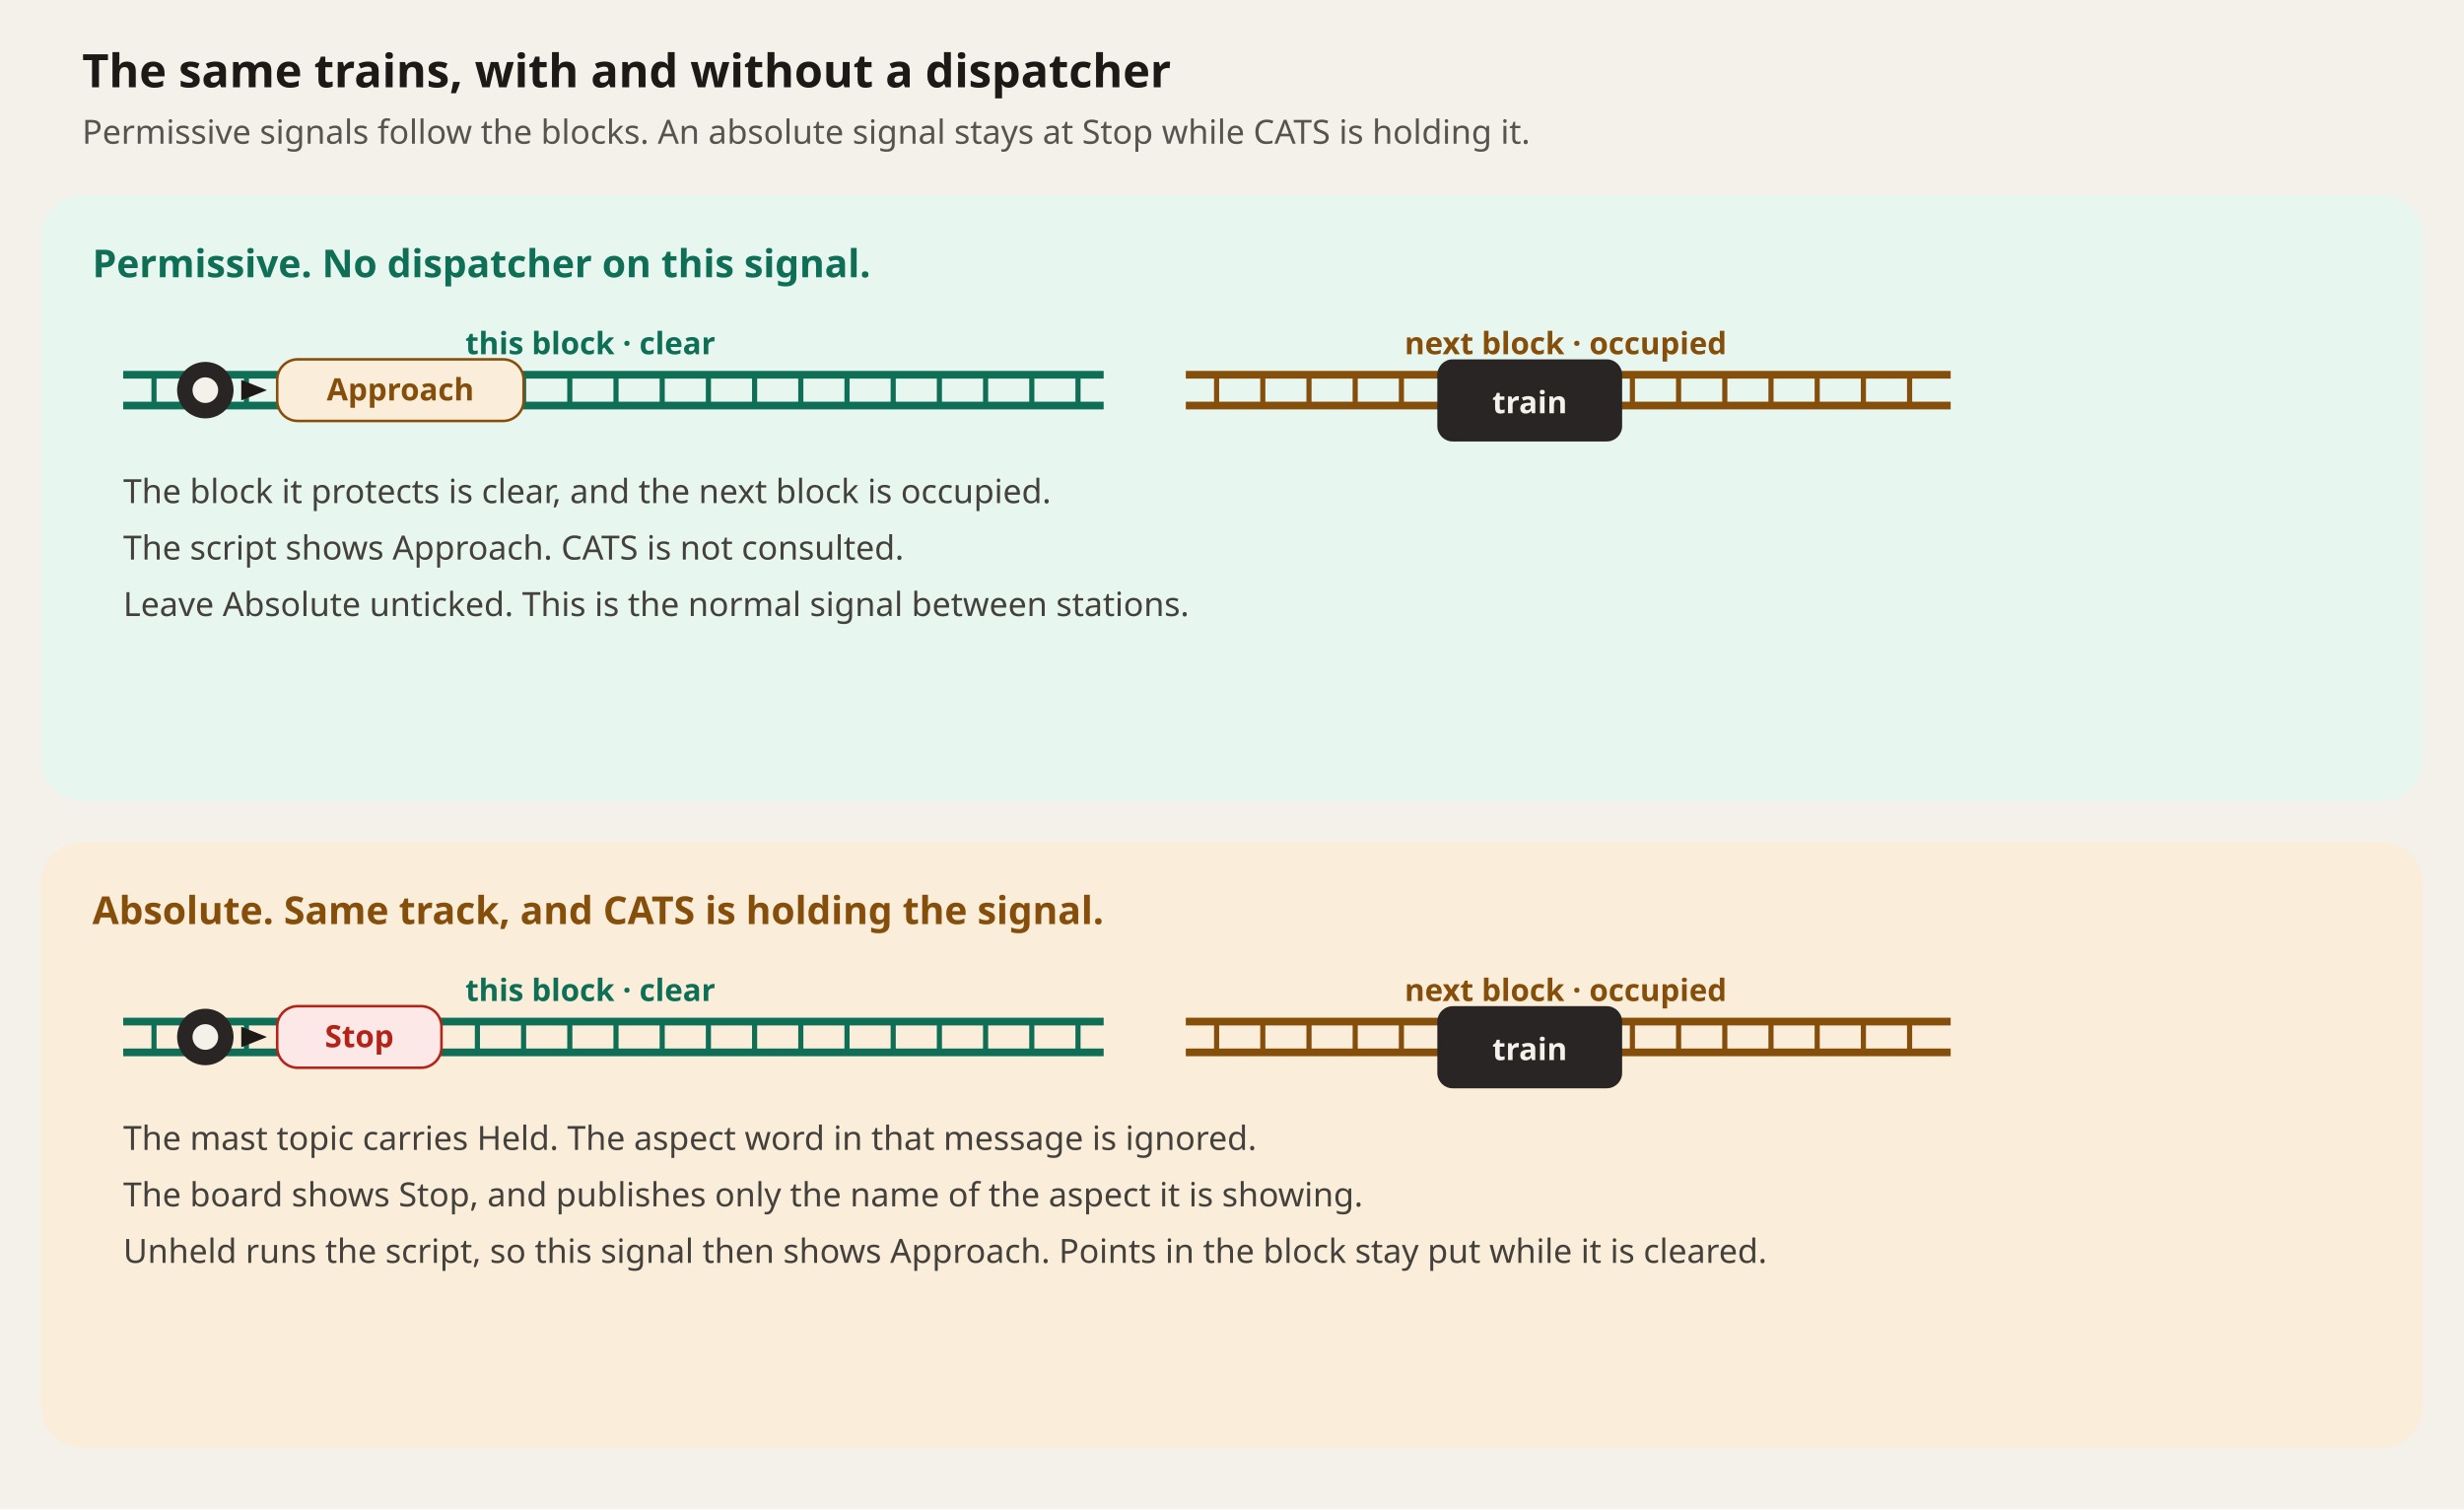
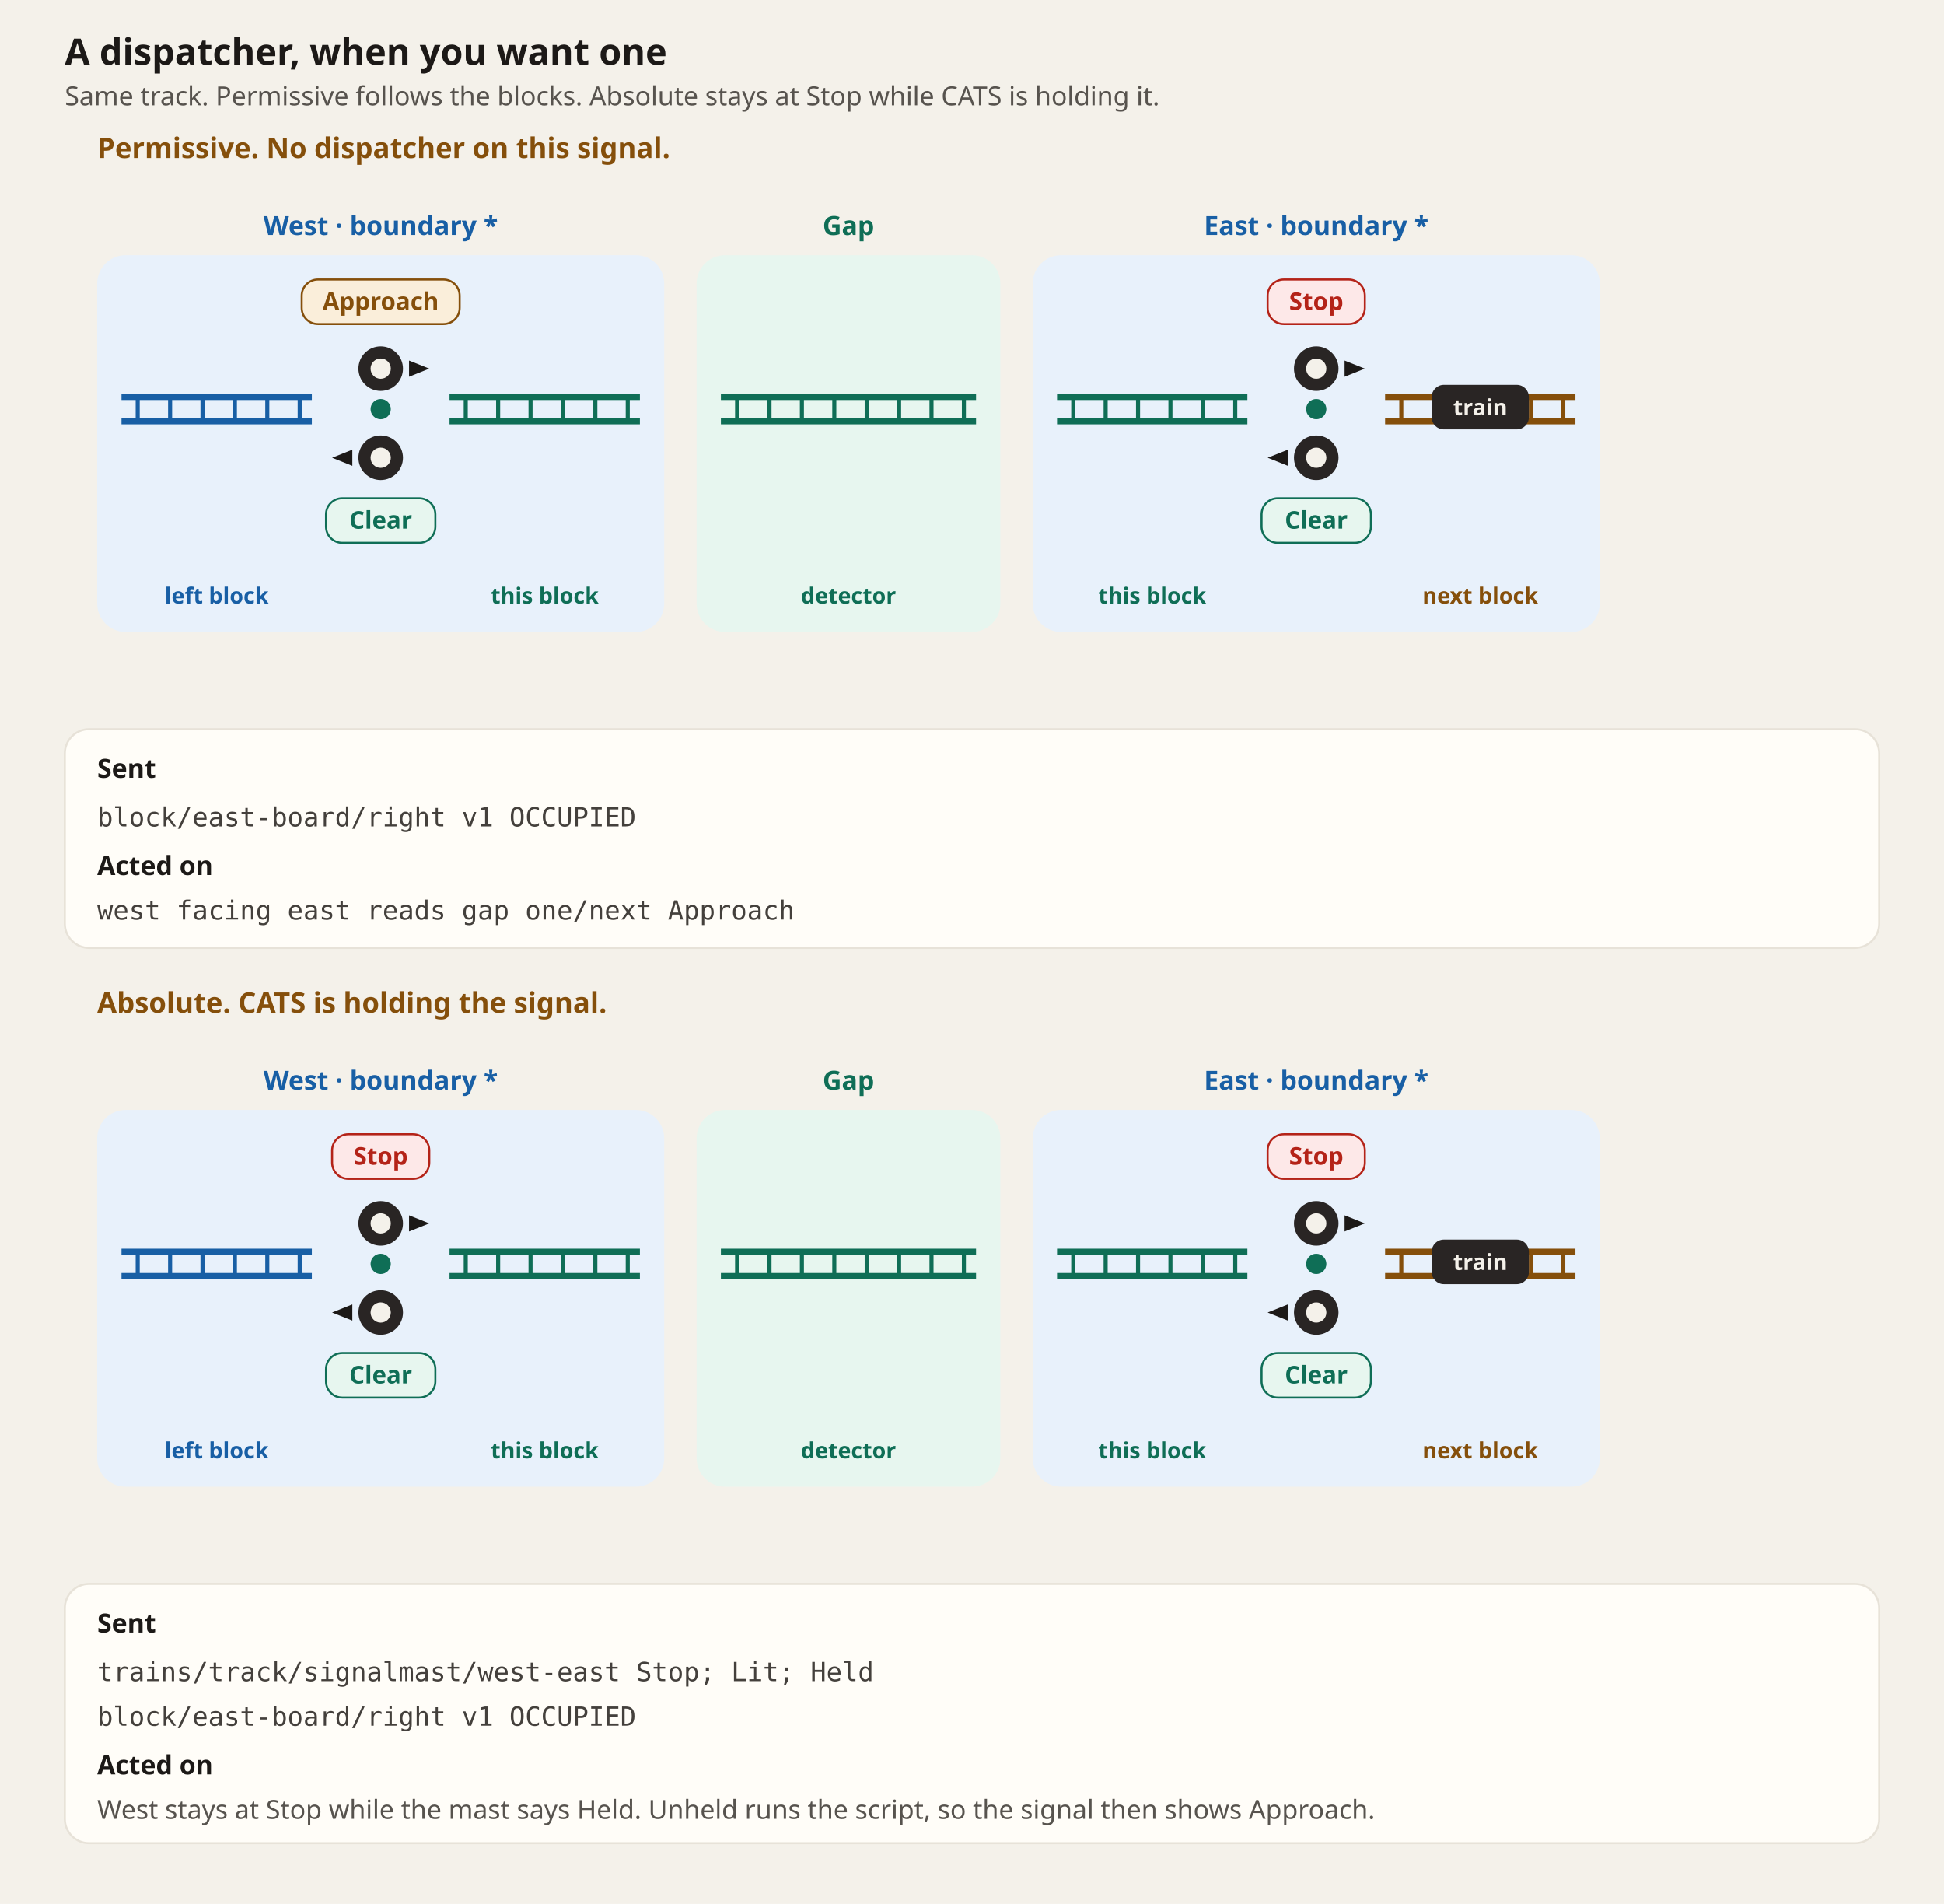
- <svg xmlns="http://www.w3.org/2000/svg" width="960" height="588" viewBox="0 0 960 588" role="img" aria-labelledby="title desc">
-   <rect width="960" height="588" fill="#f4f1ea" />
+ <svg xmlns="http://www.w3.org/2000/svg" width="960" height="940" viewBox="0 0 960 940" role="img" aria-labelledby="title desc">
+   <rect width="960" height="940" fill="#f4f1ea" />
  <g font-family="ui-sans-serif, system-ui, sans-serif" fill="#1c1917">
-     <text x="32" y="34" font-size="18" font-weight="600">The same trains, with and without a dispatcher</text>
-     <text x="32" y="56" fill="#57534e" font-size="13">Permissive signals follow the blocks. An absolute signal stays at Stop while CATS is holding it.</text>
-     <rect x="16" y="76" width="928" height="236" rx="16" fill="#e7f6ef" />
-     <text x="36" y="108" fill="#0f6e56" font-size="15" font-weight="600">Permissive. No dispatcher on this signal.</text>
-     <g stroke="#0f6e56" stroke-width="3" stroke-linecap="butt">
-       <line x1="48" y1="146" x2="430" y2="146" />
-       <line x1="48" y1="158" x2="430" y2="158" />
-     </g>
-     <g stroke="#0f6e56" stroke-width="2">
-       <line x1="60" y1="146" x2="60" y2="158" />
-       <line x1="78" y1="146" x2="78" y2="158" />
-       <line x1="96" y1="146" x2="96" y2="158" />
-       <line x1="114" y1="146" x2="114" y2="158" />
-       <line x1="132" y1="146" x2="132" y2="158" />
-       <line x1="150" y1="146" x2="150" y2="158" />
-       <line x1="168" y1="146" x2="168" y2="158" />
-       <line x1="186" y1="146" x2="186" y2="158" />
-       <line x1="204" y1="146" x2="204" y2="158" />
-       <line x1="222" y1="146" x2="222" y2="158" />
-       <line x1="240" y1="146" x2="240" y2="158" />
-       <line x1="258" y1="146" x2="258" y2="158" />
-       <line x1="276" y1="146" x2="276" y2="158" />
-       <line x1="294" y1="146" x2="294" y2="158" />
-       <line x1="312" y1="146" x2="312" y2="158" />
-       <line x1="330" y1="146" x2="330" y2="158" />
-       <line x1="348" y1="146" x2="348" y2="158" />
-       <line x1="366" y1="146" x2="366" y2="158" />
-       <line x1="384" y1="146" x2="384" y2="158" />
-       <line x1="402" y1="146" x2="402" y2="158" />
-       <line x1="420" y1="146" x2="420" y2="158" />
+     <text x="32" y="32" font-size="18" font-weight="600">A dispatcher, when you want one</text>
+     <text x="32" y="52" fill="#57534e" font-size="13">Same track. Permissive follows the blocks. Absolute stays at Stop while CATS is holding it.</text>
+     <text x="48" y="78" fill="#854f0b" font-size="14" font-weight="600">Permissive. No dispatcher on this signal.</text>
+     <rect x="48" y="126" width="280" height="186" rx="14" fill="#e8f1fb" />
+     <text x="188.0" y="116" text-anchor="middle" fill="#185fa5" font-size="13" font-weight="600">West · boundary *</text>
+     <g stroke="#185fa5" stroke-width="3" stroke-linecap="butt">
+       <line x1="60.0" y1="196.0" x2="154.0" y2="196.0" />
+       <line x1="60.0" y1="208.0" x2="154.0" y2="208.0" />
+     </g>
+     <g stroke="#185fa5" stroke-width="2">
+       <line x1="68.0" y1="196.0" x2="68.0" y2="208.0" />
+       <line x1="84.0" y1="196.0" x2="84.0" y2="208.0" />
+       <line x1="100.0" y1="196.0" x2="100.0" y2="208.0" />
+       <line x1="116.0" y1="196.0" x2="116.0" y2="208.0" />
+       <line x1="132.0" y1="196.0" x2="132.0" y2="208.0" />
+       <line x1="148.0" y1="196.0" x2="148.0" y2="208.0" />
+     </g>
+     <g stroke="#0f6e56" stroke-width="3" stroke-linecap="butt">
+       <line x1="222.0" y1="196.0" x2="316.0" y2="196.0" />
+       <line x1="222.0" y1="208.0" x2="316.0" y2="208.0" />
+     </g>
+     <g stroke="#0f6e56" stroke-width="2">
+       <line x1="230.0" y1="196.0" x2="230.0" y2="208.0" />
+       <line x1="246.0" y1="196.0" x2="246.0" y2="208.0" />
+       <line x1="262.0" y1="196.0" x2="262.0" y2="208.0" />
+       <line x1="278.0" y1="196.0" x2="278.0" y2="208.0" />
+       <line x1="294.0" y1="196.0" x2="294.0" y2="208.0" />
+       <line x1="310.0" y1="196.0" x2="310.0" y2="208.0" />
+     </g>
+     <g transform="translate(188.0 182.0) scale(1 1)">
+       <circle cx="0" cy="0" r="11" fill="#292524" />
+       <circle cx="0" cy="0" r="5" fill="#f4f1ea" />
+       <polygon points="14,-4 24,0 14,4" fill="#1c1917" />
+     </g>
+     <g transform="translate(188.0 226.0) scale(-1 1)">
+       <circle cx="0" cy="0" r="11" fill="#292524" />
+       <circle cx="0" cy="0" r="5" fill="#f4f1ea" />
+       <polygon points="14,-4 24,0 14,4" fill="#1c1917" />
+     </g>
+     <circle cx="188.0" cy="202.0" r="5" fill="#0f6e56" />
+     <text x="107.0" y="298" text-anchor="middle" fill="#185fa5" font-size="11" font-weight="600">left block</text>
+     <text x="269.0" y="298" text-anchor="middle" fill="#0f6e56" font-size="11" font-weight="600">this block</text>
+     <rect x="149.0" y="138" width="78" height="22" rx="8" fill="#faeeda" stroke="#854f0b" />
+     <text x="188.0" y="153" text-anchor="middle" fill="#854f0b" font-size="12" font-weight="600">Approach</text>
+     <rect x="161.0" y="246" width="54" height="22" rx="8" fill="#e7f6ef" stroke="#0f6e56" />
+     <text x="188.0" y="261" text-anchor="middle" fill="#0f6e56" font-size="12" font-weight="600">Clear</text>
+     <rect x="344" y="126" width="150" height="186" rx="14" fill="#e7f6ef" />
+     <text x="419.0" y="116" text-anchor="middle" fill="#0f6e56" font-size="13" font-weight="600">Gap</text>
+     <g stroke="#0f6e56" stroke-width="3" stroke-linecap="butt">
+       <line x1="356.0" y1="196.0" x2="482.0" y2="196.0" />
+       <line x1="356.0" y1="208.0" x2="482.0" y2="208.0" />
+     </g>
+     <g stroke="#0f6e56" stroke-width="2">
+       <line x1="364.0" y1="196.0" x2="364.0" y2="208.0" />
+       <line x1="380.0" y1="196.0" x2="380.0" y2="208.0" />
+       <line x1="396.0" y1="196.0" x2="396.0" y2="208.0" />
+       <line x1="412.0" y1="196.0" x2="412.0" y2="208.0" />
+       <line x1="428.0" y1="196.0" x2="428.0" y2="208.0" />
+       <line x1="444.0" y1="196.0" x2="444.0" y2="208.0" />
+       <line x1="460.0" y1="196.0" x2="460.0" y2="208.0" />
+       <line x1="476.0" y1="196.0" x2="476.0" y2="208.0" />
+     </g>
+     <text x="419.0" y="298" text-anchor="middle" fill="#0f6e56" font-size="11" font-weight="600">detector</text>
+     <rect x="510" y="126" width="280" height="186" rx="14" fill="#e8f1fb" />
+     <text x="650.0" y="116" text-anchor="middle" fill="#185fa5" font-size="13" font-weight="600">East · boundary *</text>
+     <g stroke="#0f6e56" stroke-width="3" stroke-linecap="butt">
+       <line x1="522.0" y1="196.0" x2="616.0" y2="196.0" />
+       <line x1="522.0" y1="208.0" x2="616.0" y2="208.0" />
+     </g>
+     <g stroke="#0f6e56" stroke-width="2">
+       <line x1="530.0" y1="196.0" x2="530.0" y2="208.0" />
+       <line x1="546.0" y1="196.0" x2="546.0" y2="208.0" />
+       <line x1="562.0" y1="196.0" x2="562.0" y2="208.0" />
+       <line x1="578.0" y1="196.0" x2="578.0" y2="208.0" />
+       <line x1="594.0" y1="196.0" x2="594.0" y2="208.0" />
+       <line x1="610.0" y1="196.0" x2="610.0" y2="208.0" />
    </g>
    <g stroke="#854f0b" stroke-width="3" stroke-linecap="butt">
-       <line x1="462" y1="146" x2="760" y2="146" />
-       <line x1="462" y1="158" x2="760" y2="158" />
+       <line x1="684.0" y1="196.0" x2="778.0" y2="196.0" />
+       <line x1="684.0" y1="208.0" x2="778.0" y2="208.0" />
    </g>
    <g stroke="#854f0b" stroke-width="2">
-       <line x1="474" y1="146" x2="474" y2="158" />
-       <line x1="492" y1="146" x2="492" y2="158" />
-       <line x1="510" y1="146" x2="510" y2="158" />
-       <line x1="528" y1="146" x2="528" y2="158" />
-       <line x1="546" y1="146" x2="546" y2="158" />
-       <line x1="564" y1="146" x2="564" y2="158" />
-       <line x1="582" y1="146" x2="582" y2="158" />
-       <line x1="600" y1="146" x2="600" y2="158" />
-       <line x1="618" y1="146" x2="618" y2="158" />
-       <line x1="636" y1="146" x2="636" y2="158" />
-       <line x1="654" y1="146" x2="654" y2="158" />
-       <line x1="672" y1="146" x2="672" y2="158" />
-       <line x1="690" y1="146" x2="690" y2="158" />
-       <line x1="708" y1="146" x2="708" y2="158" />
-       <line x1="726" y1="146" x2="726" y2="158" />
-       <line x1="744" y1="146" x2="744" y2="158" />
-     </g>
-     <text x="230" y="138" text-anchor="middle" fill="#0f6e56" font-size="12" font-weight="600">this block · clear</text>
-     <text x="610" y="138" text-anchor="middle" fill="#854f0b" font-size="12" font-weight="600">next block · occupied</text>
-     <rect x="560" y="140" width="72" height="32" rx="6" fill="#292524" />
-     <text x="596" y="161" text-anchor="middle" fill="#f4f1ea" font-size="12" font-weight="600">train</text>
-     <g transform="translate(80 152) scale(1 1)">
-       <circle cx="0" cy="0" r="11" fill="#292524" />
-       <circle cx="0" cy="0" r="5" fill="#f4f1ea" />
-       <polygon points="14,-4 24,0 14,4" fill="#1c1917" />
-     </g>
-     <rect x="108" y="140" width="96" height="24" rx="8" fill="#faeeda" stroke="#854f0b" />
-     <text x="156.0" y="156" text-anchor="middle" fill="#854f0b" font-size="12" font-weight="600">Approach</text>
-     <text x="48" y="196" fill="#44403c" font-size="13">The block it protects is clear, and the next block is occupied.</text>
-     <text x="48" y="218" fill="#44403c" font-size="13">The script shows Approach. CATS is not consulted.</text>
-     <text x="48" y="240" fill="#44403c" font-size="13">Leave Absolute unticked. This is the normal signal between stations.</text>
-     <rect x="16" y="328" width="928" height="236" rx="16" fill="#faeeda" />
-     <text x="36" y="360" fill="#854f0b" font-size="15" font-weight="600">Absolute. Same track, and CATS is holding the signal.</text>
-     <g stroke="#0f6e56" stroke-width="3" stroke-linecap="butt">
-       <line x1="48" y1="398" x2="430" y2="398" />
-       <line x1="48" y1="410" x2="430" y2="410" />
-     </g>
-     <g stroke="#0f6e56" stroke-width="2">
-       <line x1="60" y1="398" x2="60" y2="410" />
-       <line x1="78" y1="398" x2="78" y2="410" />
-       <line x1="96" y1="398" x2="96" y2="410" />
-       <line x1="114" y1="398" x2="114" y2="410" />
-       <line x1="132" y1="398" x2="132" y2="410" />
-       <line x1="150" y1="398" x2="150" y2="410" />
-       <line x1="168" y1="398" x2="168" y2="410" />
-       <line x1="186" y1="398" x2="186" y2="410" />
-       <line x1="204" y1="398" x2="204" y2="410" />
-       <line x1="222" y1="398" x2="222" y2="410" />
-       <line x1="240" y1="398" x2="240" y2="410" />
-       <line x1="258" y1="398" x2="258" y2="410" />
-       <line x1="276" y1="398" x2="276" y2="410" />
-       <line x1="294" y1="398" x2="294" y2="410" />
-       <line x1="312" y1="398" x2="312" y2="410" />
-       <line x1="330" y1="398" x2="330" y2="410" />
-       <line x1="348" y1="398" x2="348" y2="410" />
-       <line x1="366" y1="398" x2="366" y2="410" />
-       <line x1="384" y1="398" x2="384" y2="410" />
-       <line x1="402" y1="398" x2="402" y2="410" />
-       <line x1="420" y1="398" x2="420" y2="410" />
+       <line x1="692.0" y1="196.0" x2="692.0" y2="208.0" />
+       <line x1="708.0" y1="196.0" x2="708.0" y2="208.0" />
+       <line x1="724.0" y1="196.0" x2="724.0" y2="208.0" />
+       <line x1="740.0" y1="196.0" x2="740.0" y2="208.0" />
+       <line x1="756.0" y1="196.0" x2="756.0" y2="208.0" />
+       <line x1="772.0" y1="196.0" x2="772.0" y2="208.0" />
+     </g>
+     <g transform="translate(650.0 182.0) scale(1 1)">
+       <circle cx="0" cy="0" r="11" fill="#292524" />
+       <circle cx="0" cy="0" r="5" fill="#f4f1ea" />
+       <polygon points="14,-4 24,0 14,4" fill="#1c1917" />
+     </g>
+     <g transform="translate(650.0 226.0) scale(-1 1)">
+       <circle cx="0" cy="0" r="11" fill="#292524" />
+       <circle cx="0" cy="0" r="5" fill="#f4f1ea" />
+       <polygon points="14,-4 24,0 14,4" fill="#1c1917" />
+     </g>
+     <circle cx="650.0" cy="202.0" r="5" fill="#0f6e56" />
+     <text x="569.0" y="298" text-anchor="middle" fill="#0f6e56" font-size="11" font-weight="600">this block</text>
+     <text x="731.0" y="298" text-anchor="middle" fill="#854f0b" font-size="11" font-weight="600">next block</text>
+     <rect x="626.0" y="138" width="48" height="22" rx="8" fill="#fde8e8" stroke="#b42318" />
+     <text x="650.0" y="153" text-anchor="middle" fill="#b42318" font-size="12" font-weight="600">Stop</text>
+     <rect x="623.0" y="246" width="54" height="22" rx="8" fill="#e7f6ef" stroke="#0f6e56" />
+     <text x="650.0" y="261" text-anchor="middle" fill="#0f6e56" font-size="12" font-weight="600">Clear</text>
+     <rect x="707.0" y="190" width="48" height="22" rx="6" fill="#292524" />
+     <text x="731.0" y="205" text-anchor="middle" fill="#f4f1ea" font-size="11" font-weight="600">train</text>
+     <rect x="32" y="360" width="896" height="108" rx="12" fill="#fffdf8" stroke="#e7e2d8" />
+     <text x="48" y="384" font-size="13" font-weight="600">Sent</text>
+     <text x="48" y="408" fill="#44403c" font-family="ui-monospace, SFMono-Regular, Menlo, monospace" font-size="13">block/east-board/right                     v1 OCCUPIED</text>
+     <text x="48" y="432" font-size="13" font-weight="600">Acted on</text>
+     <text x="48" y="454" fill="#44403c" font-family="ui-monospace, SFMono-Regular, Menlo, monospace" font-size="13">west facing east reads gap one/next       Approach</text>
+     <text x="48" y="500" fill="#854f0b" font-size="14" font-weight="600">Absolute. CATS is holding the signal.</text>
+     <rect x="48" y="548" width="280" height="186" rx="14" fill="#e8f1fb" />
+     <text x="188.0" y="538" text-anchor="middle" fill="#185fa5" font-size="13" font-weight="600">West · boundary *</text>
+     <g stroke="#185fa5" stroke-width="3" stroke-linecap="butt">
+       <line x1="60.0" y1="618.0" x2="154.0" y2="618.0" />
+       <line x1="60.0" y1="630.0" x2="154.0" y2="630.0" />
+     </g>
+     <g stroke="#185fa5" stroke-width="2">
+       <line x1="68.0" y1="618.0" x2="68.0" y2="630.0" />
+       <line x1="84.0" y1="618.0" x2="84.0" y2="630.0" />
+       <line x1="100.0" y1="618.0" x2="100.0" y2="630.0" />
+       <line x1="116.0" y1="618.0" x2="116.0" y2="630.0" />
+       <line x1="132.0" y1="618.0" x2="132.0" y2="630.0" />
+       <line x1="148.0" y1="618.0" x2="148.0" y2="630.0" />
+     </g>
+     <g stroke="#0f6e56" stroke-width="3" stroke-linecap="butt">
+       <line x1="222.0" y1="618.0" x2="316.0" y2="618.0" />
+       <line x1="222.0" y1="630.0" x2="316.0" y2="630.0" />
+     </g>
+     <g stroke="#0f6e56" stroke-width="2">
+       <line x1="230.0" y1="618.0" x2="230.0" y2="630.0" />
+       <line x1="246.0" y1="618.0" x2="246.0" y2="630.0" />
+       <line x1="262.0" y1="618.0" x2="262.0" y2="630.0" />
+       <line x1="278.0" y1="618.0" x2="278.0" y2="630.0" />
+       <line x1="294.0" y1="618.0" x2="294.0" y2="630.0" />
+       <line x1="310.0" y1="618.0" x2="310.0" y2="630.0" />
+     </g>
+     <g transform="translate(188.0 604.0) scale(1 1)">
+       <circle cx="0" cy="0" r="11" fill="#292524" />
+       <circle cx="0" cy="0" r="5" fill="#f4f1ea" />
+       <polygon points="14,-4 24,0 14,4" fill="#1c1917" />
+     </g>
+     <g transform="translate(188.0 648.0) scale(-1 1)">
+       <circle cx="0" cy="0" r="11" fill="#292524" />
+       <circle cx="0" cy="0" r="5" fill="#f4f1ea" />
+       <polygon points="14,-4 24,0 14,4" fill="#1c1917" />
+     </g>
+     <circle cx="188.0" cy="624.0" r="5" fill="#0f6e56" />
+     <text x="107.0" y="720" text-anchor="middle" fill="#185fa5" font-size="11" font-weight="600">left block</text>
+     <text x="269.0" y="720" text-anchor="middle" fill="#0f6e56" font-size="11" font-weight="600">this block</text>
+     <rect x="164.0" y="560" width="48" height="22" rx="8" fill="#fde8e8" stroke="#b42318" />
+     <text x="188.0" y="575" text-anchor="middle" fill="#b42318" font-size="12" font-weight="600">Stop</text>
+     <rect x="161.0" y="668" width="54" height="22" rx="8" fill="#e7f6ef" stroke="#0f6e56" />
+     <text x="188.0" y="683" text-anchor="middle" fill="#0f6e56" font-size="12" font-weight="600">Clear</text>
+     <rect x="344" y="548" width="150" height="186" rx="14" fill="#e7f6ef" />
+     <text x="419.0" y="538" text-anchor="middle" fill="#0f6e56" font-size="13" font-weight="600">Gap</text>
+     <g stroke="#0f6e56" stroke-width="3" stroke-linecap="butt">
+       <line x1="356.0" y1="618.0" x2="482.0" y2="618.0" />
+       <line x1="356.0" y1="630.0" x2="482.0" y2="630.0" />
+     </g>
+     <g stroke="#0f6e56" stroke-width="2">
+       <line x1="364.0" y1="618.0" x2="364.0" y2="630.0" />
+       <line x1="380.0" y1="618.0" x2="380.0" y2="630.0" />
+       <line x1="396.0" y1="618.0" x2="396.0" y2="630.0" />
+       <line x1="412.0" y1="618.0" x2="412.0" y2="630.0" />
+       <line x1="428.0" y1="618.0" x2="428.0" y2="630.0" />
+       <line x1="444.0" y1="618.0" x2="444.0" y2="630.0" />
+       <line x1="460.0" y1="618.0" x2="460.0" y2="630.0" />
+       <line x1="476.0" y1="618.0" x2="476.0" y2="630.0" />
+     </g>
+     <text x="419.0" y="720" text-anchor="middle" fill="#0f6e56" font-size="11" font-weight="600">detector</text>
+     <rect x="510" y="548" width="280" height="186" rx="14" fill="#e8f1fb" />
+     <text x="650.0" y="538" text-anchor="middle" fill="#185fa5" font-size="13" font-weight="600">East · boundary *</text>
+     <g stroke="#0f6e56" stroke-width="3" stroke-linecap="butt">
+       <line x1="522.0" y1="618.0" x2="616.0" y2="618.0" />
+       <line x1="522.0" y1="630.0" x2="616.0" y2="630.0" />
+     </g>
+     <g stroke="#0f6e56" stroke-width="2">
+       <line x1="530.0" y1="618.0" x2="530.0" y2="630.0" />
+       <line x1="546.0" y1="618.0" x2="546.0" y2="630.0" />
+       <line x1="562.0" y1="618.0" x2="562.0" y2="630.0" />
+       <line x1="578.0" y1="618.0" x2="578.0" y2="630.0" />
+       <line x1="594.0" y1="618.0" x2="594.0" y2="630.0" />
+       <line x1="610.0" y1="618.0" x2="610.0" y2="630.0" />
    </g>
    <g stroke="#854f0b" stroke-width="3" stroke-linecap="butt">
-       <line x1="462" y1="398" x2="760" y2="398" />
-       <line x1="462" y1="410" x2="760" y2="410" />
+       <line x1="684.0" y1="618.0" x2="778.0" y2="618.0" />
+       <line x1="684.0" y1="630.0" x2="778.0" y2="630.0" />
    </g>
    <g stroke="#854f0b" stroke-width="2">
-       <line x1="474" y1="398" x2="474" y2="410" />
-       <line x1="492" y1="398" x2="492" y2="410" />
-       <line x1="510" y1="398" x2="510" y2="410" />
-       <line x1="528" y1="398" x2="528" y2="410" />
-       <line x1="546" y1="398" x2="546" y2="410" />
-       <line x1="564" y1="398" x2="564" y2="410" />
-       <line x1="582" y1="398" x2="582" y2="410" />
-       <line x1="600" y1="398" x2="600" y2="410" />
-       <line x1="618" y1="398" x2="618" y2="410" />
-       <line x1="636" y1="398" x2="636" y2="410" />
-       <line x1="654" y1="398" x2="654" y2="410" />
-       <line x1="672" y1="398" x2="672" y2="410" />
-       <line x1="690" y1="398" x2="690" y2="410" />
-       <line x1="708" y1="398" x2="708" y2="410" />
-       <line x1="726" y1="398" x2="726" y2="410" />
-       <line x1="744" y1="398" x2="744" y2="410" />
-     </g>
-     <text x="230" y="390" text-anchor="middle" fill="#0f6e56" font-size="12" font-weight="600">this block · clear</text>
-     <text x="610" y="390" text-anchor="middle" fill="#854f0b" font-size="12" font-weight="600">next block · occupied</text>
-     <rect x="560" y="392" width="72" height="32" rx="6" fill="#292524" />
-     <text x="596" y="413" text-anchor="middle" fill="#f4f1ea" font-size="12" font-weight="600">train</text>
-     <g transform="translate(80 404) scale(1 1)">
-       <circle cx="0" cy="0" r="11" fill="#292524" />
-       <circle cx="0" cy="0" r="5" fill="#f4f1ea" />
-       <polygon points="14,-4 24,0 14,4" fill="#1c1917" />
-     </g>
-     <rect x="108" y="392" width="64" height="24" rx="8" fill="#fde8e8" stroke="#b42318" />
-     <text x="140.0" y="408" text-anchor="middle" fill="#b42318" font-size="12" font-weight="600">Stop</text>
-     <text x="48" y="448" fill="#44403c" font-size="13">The mast topic carries Held. The aspect word in that message is ignored.</text>
-     <text x="48" y="470" fill="#44403c" font-size="13">The board shows Stop, and publishes only the name of the aspect it is showing.</text>
-     <text x="48" y="492" fill="#44403c" font-size="13">Unheld runs the script, so this signal then shows Approach. Points in the block stay put while it is cleared.</text>
+       <line x1="692.0" y1="618.0" x2="692.0" y2="630.0" />
+       <line x1="708.0" y1="618.0" x2="708.0" y2="630.0" />
+       <line x1="724.0" y1="618.0" x2="724.0" y2="630.0" />
+       <line x1="740.0" y1="618.0" x2="740.0" y2="630.0" />
+       <line x1="756.0" y1="618.0" x2="756.0" y2="630.0" />
+       <line x1="772.0" y1="618.0" x2="772.0" y2="630.0" />
+     </g>
+     <g transform="translate(650.0 604.0) scale(1 1)">
+       <circle cx="0" cy="0" r="11" fill="#292524" />
+       <circle cx="0" cy="0" r="5" fill="#f4f1ea" />
+       <polygon points="14,-4 24,0 14,4" fill="#1c1917" />
+     </g>
+     <g transform="translate(650.0 648.0) scale(-1 1)">
+       <circle cx="0" cy="0" r="11" fill="#292524" />
+       <circle cx="0" cy="0" r="5" fill="#f4f1ea" />
+       <polygon points="14,-4 24,0 14,4" fill="#1c1917" />
+     </g>
+     <circle cx="650.0" cy="624.0" r="5" fill="#0f6e56" />
+     <text x="569.0" y="720" text-anchor="middle" fill="#0f6e56" font-size="11" font-weight="600">this block</text>
+     <text x="731.0" y="720" text-anchor="middle" fill="#854f0b" font-size="11" font-weight="600">next block</text>
+     <rect x="626.0" y="560" width="48" height="22" rx="8" fill="#fde8e8" stroke="#b42318" />
+     <text x="650.0" y="575" text-anchor="middle" fill="#b42318" font-size="12" font-weight="600">Stop</text>
+     <rect x="623.0" y="668" width="54" height="22" rx="8" fill="#e7f6ef" stroke="#0f6e56" />
+     <text x="650.0" y="683" text-anchor="middle" fill="#0f6e56" font-size="12" font-weight="600">Clear</text>
+     <rect x="707.0" y="612" width="48" height="22" rx="6" fill="#292524" />
+     <text x="731.0" y="627" text-anchor="middle" fill="#f4f1ea" font-size="11" font-weight="600">train</text>
+     <rect x="32" y="782" width="896" height="128" rx="12" fill="#fffdf8" stroke="#e7e2d8" />
+     <text x="48" y="806" font-size="13" font-weight="600">Sent</text>
+     <text x="48" y="830" fill="#44403c" font-family="ui-monospace, SFMono-Regular, Menlo, monospace" font-size="13">trains/track/signalmast/west-east         Stop; Lit; Held</text>
+     <text x="48" y="852" fill="#44403c" font-family="ui-monospace, SFMono-Regular, Menlo, monospace" font-size="13">block/east-board/right                     v1 OCCUPIED</text>
+     <text x="48" y="876" font-size="13" font-weight="600">Acted on</text>
+     <text x="48" y="898" fill="#57534e" font-size="13">West stays at Stop while the mast says Held. Unheld runs the script, so the signal then shows Approach.</text>
  </g>
</svg>
